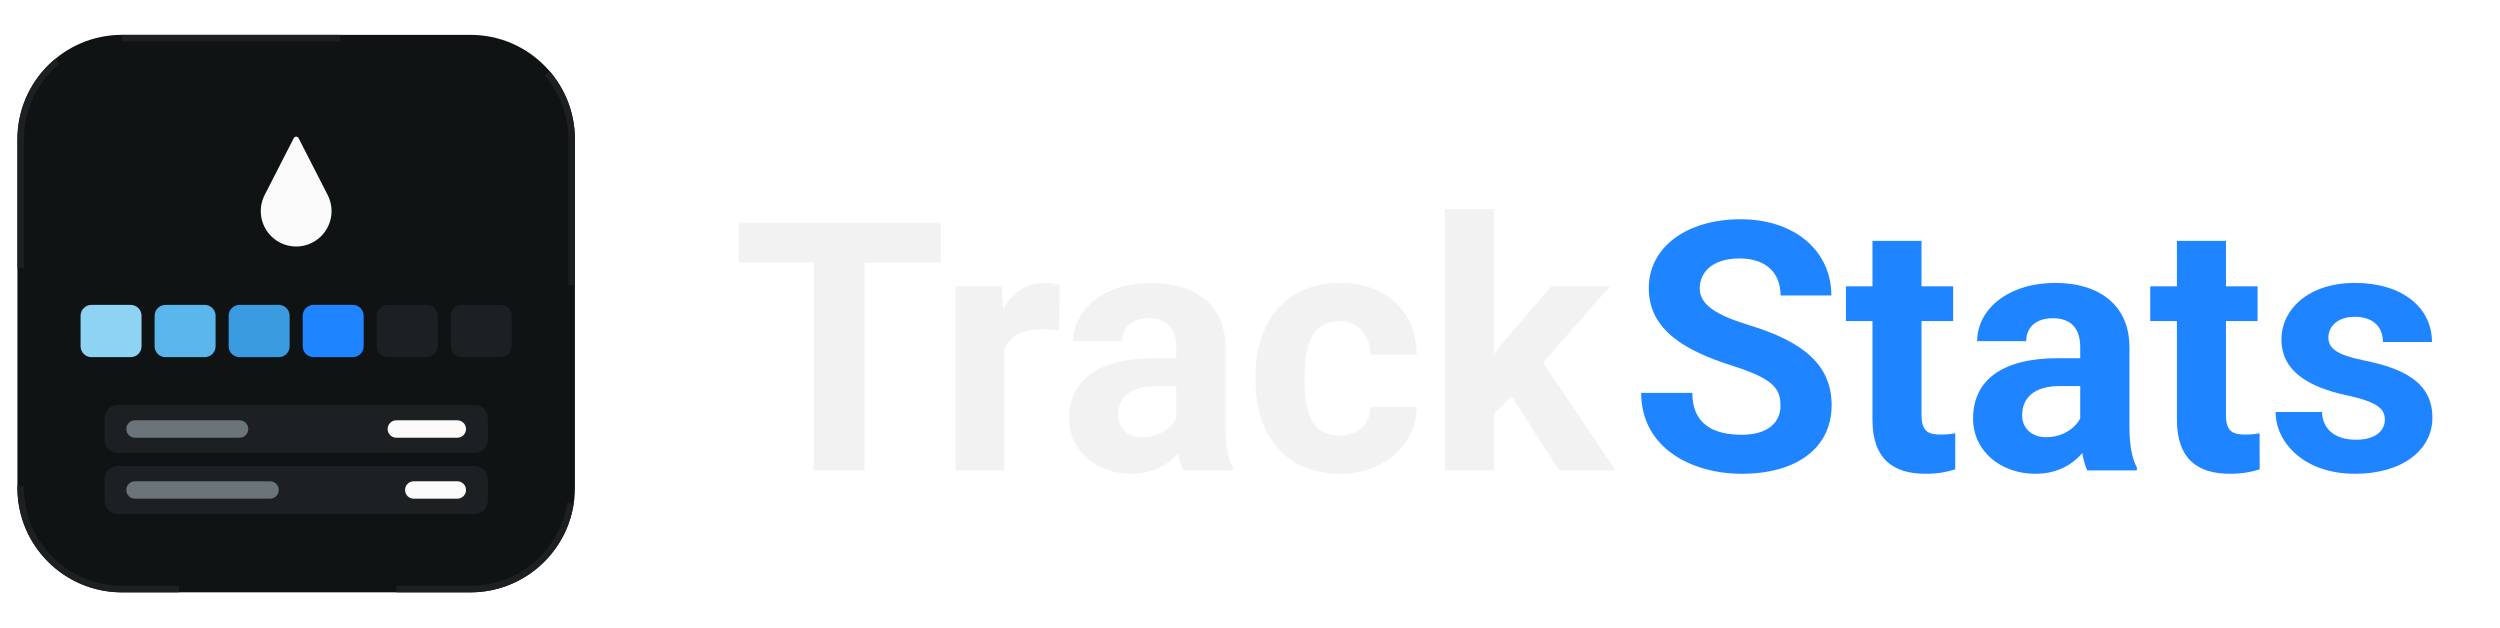
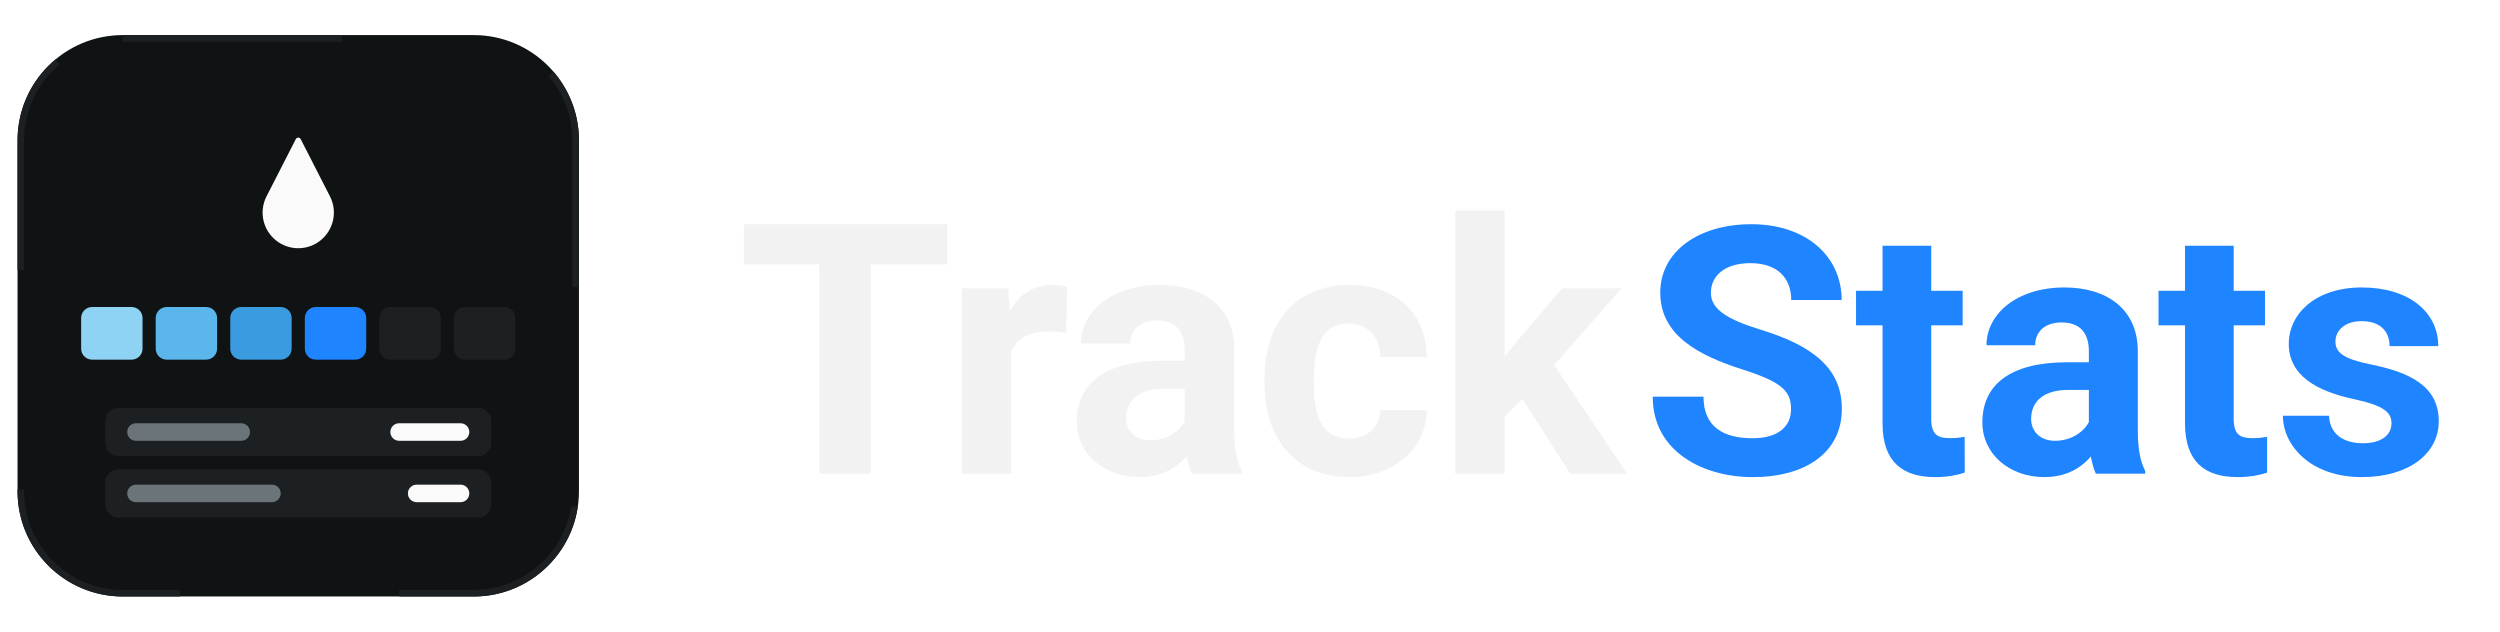
- <svg xmlns="http://www.w3.org/2000/svg" viewBox="-2 -4 287 72" width="287" height="72" role="img" aria-label="TrackStats">
+ <svg xmlns="http://www.w3.org/2000/svg" viewBox="-2 -4 285 72" width="285" height="72" role="img" aria-label="TrackStats">
  <style>
    .tile{animation:pop .5s cubic-bezier(.3,1.5,.5,1) .05s both}
    .edge{stroke-dasharray:100;animation:edge 1.1s ease-out .1s both}
    .drop{animation:fall .55s cubic-bezier(.3,1.6,.5,1) .55s both}
    .loopd{transform-box:fill-box;transform-origin:center;animation:breath 3.2s ease-in-out 3s infinite}
    .seg{transform-box:fill-box;transform-origin:center}
    @keyframes gh{0%,100%{opacity:1}20%{opacity:.3}40%{opacity:1}}
    .row{transform-box:fill-box;transform-origin:left center}
    .r1{animation:grow .45s cubic-bezier(.3,.9,.3,1) 1.7s both,rp 3.2s ease-in-out 3s infinite}
    .r2{animation:grow .45s cubic-bezier(.3,.9,.3,1) 1.85s both,rp 3.2s ease-in-out 3.5s infinite}
    .b1{animation:fade .3s ease 2.1s both}
    .b2{animation:fade .3s ease 2.25s both}
    .v1{animation:fade .3s ease 2.1s both,vp 3.2s ease-in-out 3s infinite}
    .v2{animation:fade .3s ease 2.25s both,vp 3.2s ease-in-out 3.5s infinite}
    .l{animation:rise .5s cubic-bezier(.2,.8,.3,1) both}
    @keyframes pop{from{opacity:0;transform:scale(.4)}to{opacity:1;transform:none}}
    @keyframes edge{0%{stroke-dashoffset:100;stroke:#1e84ff;opacity:1}60%{stroke-dashoffset:0;stroke:#1e84ff}100%{stroke-dashoffset:0;stroke:#1c2022}}
    @keyframes fall{from{opacity:0;transform:translateY(-18px)}to{opacity:1;transform:none}}
    @keyframes breath{0%,100%{transform:scale(1)}50%{transform:scale(1.1)}}
    @keyframes grow{from{opacity:0;transform:scaleX(.05)}to{opacity:1;transform:none}}
    @keyframes fade{from{opacity:0}to{opacity:1}}
    @keyframes rp{0%,100%{fill:#1c2022}50%{fill:#2b3236}}
    @keyframes vp{0%,100%{opacity:.7}50%{opacity:1}}
    @keyframes rise{from{opacity:0;transform:translateY(7px)}to{opacity:1;transform:none}}
    @media (prefers-reduced-motion: reduce){*{animation:none!important}}
</style>
  <g transform="scale(.25)">
    <g class="tile">
      <rect width="256" height="256" rx="48" fill="#0f1314" />
    </g>
    <rect class="edge" pathLength="100" x="1.5" y="1.5" width="253" height="253" rx="46.5" fill="none" stroke="#1c2022" stroke-width="3" />
    <g class="drop">
      <g class="loopd">
        <path d="M128 48 L141.4 74.2 A15 15 0 1 1 114.6 74.2 Z" fill="#fafafa" stroke="#fafafa" stroke-width="2.5" stroke-linejoin="round" />
      </g>
    </g>
    <rect class="seg" style="animation:pop .35s cubic-bezier(.3,1.6,.5,1) 1.05s both,gh 4.8s ease-in-out 3.0s infinite" x="29" y="124" width="28" height="24" rx="5" fill="#8fd3f4" />
    <rect class="seg" style="animation:pop .35s cubic-bezier(.3,1.6,.5,1) 1.15s both,gh 4.8s ease-in-out 3.3s infinite" x="63" y="124" width="28" height="24" rx="5" fill="#5bb6ec" />
    <rect class="seg" style="animation:pop .35s cubic-bezier(.3,1.6,.5,1) 1.25s both,gh 4.8s ease-in-out 3.6s infinite" x="97" y="124" width="28" height="24" rx="5" fill="#3b9be0" />
    <rect class="seg" style="animation:pop .35s cubic-bezier(.3,1.6,.5,1) 1.35s both,gh 4.8s ease-in-out 3.9s infinite" x="131" y="124" width="28" height="24" rx="5" fill="#1e84ff" />
    <rect class="seg" style="animation:pop .35s cubic-bezier(.3,1.6,.5,1) 1.45s both" x="165" y="124" width="28" height="24" rx="5" fill="#1c2022" />
    <rect class="seg" style="animation:pop .35s cubic-bezier(.3,1.6,.5,1) 1.55s both" x="199" y="124" width="28" height="24" rx="5" fill="#1c2022" />
    <rect class="row r1" x="40" y="170" width="176" height="22" rx="6" fill="#1c2022" />
    <rect class="b1" x="50" y="177" width="56" height="8" rx="4" fill="#6b7479" />
    <rect class="v1" x="170" y="177" width="36" height="8" rx="4" fill="#fafafa" />
    <rect class="row r2" x="40" y="198" width="176" height="22" rx="6" fill="#1c2022" />
    <rect class="b2" x="50" y="205" width="70" height="8" rx="4" fill="#6b7479" />
    <rect class="v2" x="178" y="205" width="28" height="8" rx="4" fill="#fafafa" />
  </g>
  <g>
-     <path class="l" style="animation-delay:1.00s" transform="translate(0.0 0)" fill="#f2f2f2" d="M97.25 21.56H91.41V50H97.25ZM106 21.56H82.8V26.14H106Z" />
-     <path class="l" style="animation-delay:1.07s" transform="translate(-1.3 0)" fill="#f2f2f2" d="M114.6 33.49 114.28 28.87H108.98V50H114.6ZM120.97 28.72C120.56 28.58 119.82 28.48 119.22 28.48C115.23 28.48 113.03 32.5 113.03 37.97L114.16 38.31C114.24 35.44 115.67 33.79 118.85 33.79C119.46 33.79 120.33 33.87 120.88 33.95Z" />
-     <path class="l" style="animation-delay:1.14s" transform="translate(-2.0 0)" fill="#f2f2f2" d="M135.03 45.23C135.03 46.98 135.3 48.86 135.85 50H141.53V49.67C140.98 48.59 140.69 47.22 140.69 44.9V35.86C140.69 30.94 137.08 28.48 132.2 28.48C126.72 28.48 123.21 31.53 123.21 35.16H128.83C128.83 33.55 129.99 32.53 131.89 32.53C134.07 32.53 135.03 33.82 135.03 35.83ZM135.78 37.12H132.51C126.03 37.12 122.73 39.66 122.73 44.07C122.73 47.74 125.85 50.39 129.89 50.39C134.06 50.39 135.97 47.52 136.8 45.42L135.32 43.03C135.28 44.38 133.65 46.19 131.12 46.19C129.42 46.19 128.36 45.13 128.36 43.67C128.36 41.74 129.67 40.32 132.67 40.32H135.82Z" />
-     <path class="l" style="animation-delay:1.21s" transform="translate(-2.0 0)" fill="#f2f2f2" d="M153.77 45.99C150.45 45.99 149.76 43.04 149.76 39.72V39.16C149.76 35.91 150.47 32.88 153.74 32.88C156.04 32.88 157.29 34.57 157.33 36.69H162.64C162.59 31.64 159.01 28.48 153.85 28.48C147.35 28.48 144.13 33.19 144.13 39.16V39.72C144.13 45.69 147.35 50.39 153.87 50.39C158.76 50.39 162.59 47.18 162.64 42.74H157.33C157.29 44.72 155.84 45.99 153.77 45.99Z" />
-     <path class="l" style="animation-delay:1.28s" transform="translate(-2.0 0)" fill="#f2f2f2" d="M171.51 19.99H165.88V50H171.51ZM184.83 28.87H178.06L172.58 35.29L168.68 40.25L170.72 44.32L175.64 39.34ZM178.99 50H185.47L176.63 36.84L172.73 40.23Z" />
-     <path class="l" style="animation-delay:1.35s" transform="translate(0.0 0)" fill="#1e84ff" d="M202.4 42.56C202.4 44.49 200.97 45.91 197.95 45.91C194.58 45.91 192.28 44.61 192.28 41.1H186.41C186.41 47.49 192.29 50.39 197.95 50.39C204.18 50.39 208.27 47.48 208.27 42.52C208.27 37.86 204.98 35.22 198.81 33.33C195.1 32.2 193.13 31.02 193.13 29.11C193.13 27.2 194.65 25.67 197.7 25.67C200.87 25.67 202.41 27.44 202.41 29.92H208.24C208.24 24.86 204.1 21.17 197.81 21.17C191.67 21.17 187.28 24.35 187.28 29.08C187.28 33.97 191.62 36.31 196.82 37.97C201.43 39.44 202.4 40.5 202.4 42.56Z" />
-     <path class="l" style="animation-delay:1.42s" transform="translate(0.0 0)" fill="#1e84ff" d="M222.22 28.87H209.91V32.86H222.22ZM212.96 23.65V44.19C212.96 48.67 215.31 50.39 219.05 50.39C220.4 50.39 221.51 50.19 222.46 49.88L222.46 45.74C222.04 45.82 221.49 45.89 220.8 45.89C219.31 45.89 218.59 45.48 218.59 43.64V23.65Z" />
-     <path class="l" style="animation-delay:1.49s" transform="translate(0.0 0)" fill="#1e84ff" d="M236.81 45.23C236.81 46.98 237.08 48.86 237.62 50H243.31V49.67C242.76 48.59 242.46 47.22 242.46 44.9V35.86C242.46 30.94 238.86 28.48 233.98 28.48C228.5 28.48 224.98 31.53 224.98 35.16H230.61C230.61 33.55 231.77 32.53 233.67 32.53C235.84 32.53 236.81 33.82 236.81 35.83ZM237.56 37.12H234.28C227.81 37.12 224.51 39.66 224.51 44.07C224.51 47.74 227.63 50.39 231.67 50.39C235.84 50.39 237.75 47.52 238.57 45.42L237.1 43.03C237.06 44.38 235.43 46.19 232.9 46.19C231.2 46.19 230.14 45.13 230.14 43.67C230.14 41.74 231.44 40.32 234.45 40.32H237.59Z" />
-     <path class="l" style="animation-delay:1.56s" transform="translate(0.0 0)" fill="#1e84ff" d="M257.17 28.87H244.85V32.86H257.17ZM247.91 23.65V44.19C247.91 48.67 250.26 50.39 254 50.39C255.35 50.39 256.46 50.19 257.41 49.88L257.4 45.74C256.99 45.82 256.44 45.89 255.75 45.89C254.26 45.89 253.54 45.48 253.54 43.64V23.65Z" />
-     <path class="l" style="animation-delay:1.63s" transform="translate(0.0 0)" fill="#1e84ff" d="M271.78 44.17C271.78 45.52 270.63 46.48 268.47 46.48C266.42 46.48 264.67 45.59 264.56 43.3H259.24C259.24 46.73 262.43 50.39 268.35 50.39C273.78 50.39 277.24 47.67 277.24 43.95C277.24 39.82 273.81 38.26 269.26 37.35C266.3 36.74 265.3 36.01 265.3 34.74C265.3 33.42 266.43 32.37 268.32 32.37C270.55 32.37 271.56 33.62 271.56 35.26H277.19C277.19 31.34 273.82 28.48 268.33 28.48C263.04 28.48 259.91 31.49 259.91 34.99C259.91 38.63 263.08 40.45 267.4 41.38C270.95 42.14 271.78 42.94 271.78 44.17Z" />
+     <path class="l" style="animation-delay:1.00s" fill="#f2f2f2" d="M97.25 21.56H91.41V50H97.25ZM106 21.56H82.8V26.14H106Z" />
+     <path class="l" style="animation-delay:1.07s" fill="#f2f2f2" d="M113.27 33.49 112.95 28.87H107.65V50H113.27ZM119.64 28.72C119.23 28.58 118.49 28.48 117.89 28.48C113.9 28.48 111.7 32.5 111.7 37.97L112.83 38.31C112.91 35.44 114.34 33.79 117.52 33.79C118.13 33.79 119 33.87 119.55 33.95Z" />
+     <path class="l" style="animation-delay:1.14s" fill="#f2f2f2" d="M133.05 45.23C133.05 46.98 133.32 48.86 133.87 50H139.55V49.67C139 48.59 138.71 47.22 138.71 44.9V35.86C138.71 30.94 135.1 28.48 130.22 28.48C124.74 28.48 121.23 31.53 121.23 35.16H126.85C126.85 33.55 128.01 32.53 129.91 32.53C132.09 32.53 133.05 33.82 133.05 35.83ZM133.8 37.12H130.53C124.05 37.12 120.75 39.66 120.75 44.07C120.75 47.74 123.87 50.39 127.91 50.39C132.08 50.39 133.99 47.52 134.82 45.42L133.34 43.03C133.3 44.38 131.67 46.19 129.14 46.19C127.44 46.19 126.38 45.13 126.38 43.67C126.38 41.74 127.69 40.32 130.69 40.32H133.84Z" />
+     <path class="l" style="animation-delay:1.21s" fill="#f2f2f2" d="M151.79 45.99C148.47 45.99 147.78 43.04 147.78 39.72V39.16C147.78 35.91 148.49 32.88 151.76 32.88C154.06 32.88 155.31 34.57 155.35 36.69H160.66C160.61 31.64 157.03 28.48 151.87 28.48C145.37 28.48 142.15 33.19 142.15 39.16V39.72C142.15 45.69 145.37 50.39 151.89 50.39C156.78 50.39 160.61 47.18 160.66 42.74H155.35C155.31 44.72 153.86 45.99 151.79 45.99Z" />
+     <path class="l" style="animation-delay:1.28s" fill="#f2f2f2" d="M169.53 19.99H163.9V50H169.53ZM182.85 28.87H176.08L170.6 35.29L166.7 40.25L168.74 44.32L173.66 39.34ZM177.01 50H183.49L174.65 36.84L170.75 40.23Z" />
+     <path class="l" style="animation-delay:1.35s" fill="#1e84ff" d="M202.18 42.66C202.18 44.56 200.78 45.96 197.79 45.96C194.48 45.96 192.2 44.68 192.2 41.22H186.41C186.41 47.52 192.22 50.39 197.79 50.39C203.94 50.39 207.97 47.52 207.97 42.62C207.97 38.02 204.73 35.42 198.64 33.56C194.99 32.44 193.04 31.28 193.04 29.39C193.04 27.5 194.54 26 197.55 26C200.68 26 202.2 27.75 202.2 30.2H207.95C207.95 25.19 203.86 21.56 197.66 21.56C191.6 21.56 187.27 24.69 187.27 29.36C187.27 34.19 191.55 36.5 196.68 38.13C201.23 39.58 202.18 40.63 202.18 42.66Z" />
+     <path class="l" style="animation-delay:1.42s" fill="#1e84ff" d="M221.74 29.15H209.59V33.09H221.74ZM212.61 24.01V44.27C212.61 48.68 214.92 50.39 218.61 50.39C219.94 50.39 221.04 50.19 221.98 49.88L221.97 45.8C221.56 45.87 221.02 45.95 220.33 45.95C218.86 45.95 218.16 45.54 218.16 43.73V24.01Z" />
+     <path class="l" style="animation-delay:1.49s" fill="#1e84ff" d="M236.13 45.3C236.13 47.02 236.4 48.88 236.93 50H242.55V49.68C242 48.61 241.71 47.26 241.71 44.97V36.06C241.71 31.2 238.15 28.77 233.34 28.77C227.94 28.77 224.46 31.78 224.46 35.36H230.01C230.01 33.77 231.16 32.76 233.03 32.76C235.18 32.76 236.13 34.03 236.13 36.02ZM236.87 37.3H233.64C227.25 37.3 223.99 39.8 223.99 44.15C223.99 47.77 227.08 50.39 231.06 50.39C235.18 50.39 237.05 47.55 237.87 45.48L236.41 43.12C236.38 44.45 234.77 46.25 232.27 46.25C230.6 46.25 229.55 45.19 229.55 43.76C229.55 41.86 230.84 40.45 233.8 40.45H236.91Z" />
+     <path class="l" style="animation-delay:1.56s" fill="#1e84ff" d="M256.21 29.15H244.07V33.09H256.21ZM247.09 24.01V44.27C247.09 48.68 249.4 50.39 253.08 50.39C254.42 50.39 255.52 50.19 256.45 49.88L256.45 45.8C256.04 45.87 255.5 45.95 254.81 45.95C253.34 45.95 252.64 45.54 252.64 43.73V24.01Z" />
+     <path class="l" style="animation-delay:1.63s" fill="#1e84ff" d="M270.63 44.25C270.63 45.58 269.49 46.53 267.37 46.53C265.35 46.53 263.61 45.65 263.51 43.39H258.25C258.25 46.78 261.4 50.39 267.25 50.39C272.6 50.39 276.02 47.7 276.02 44.03C276.02 39.96 272.63 38.42 268.15 37.52C265.22 36.92 264.24 36.2 264.24 34.94C264.24 33.64 265.35 32.61 267.22 32.61C269.42 32.61 270.41 33.84 270.41 35.46H275.96C275.96 31.59 272.64 28.77 267.23 28.77C262.01 28.77 258.92 31.74 258.92 35.2C258.92 38.78 262.05 40.58 266.31 41.49C269.81 42.24 270.63 43.03 270.63 44.25Z" />
  </g>
</svg>
